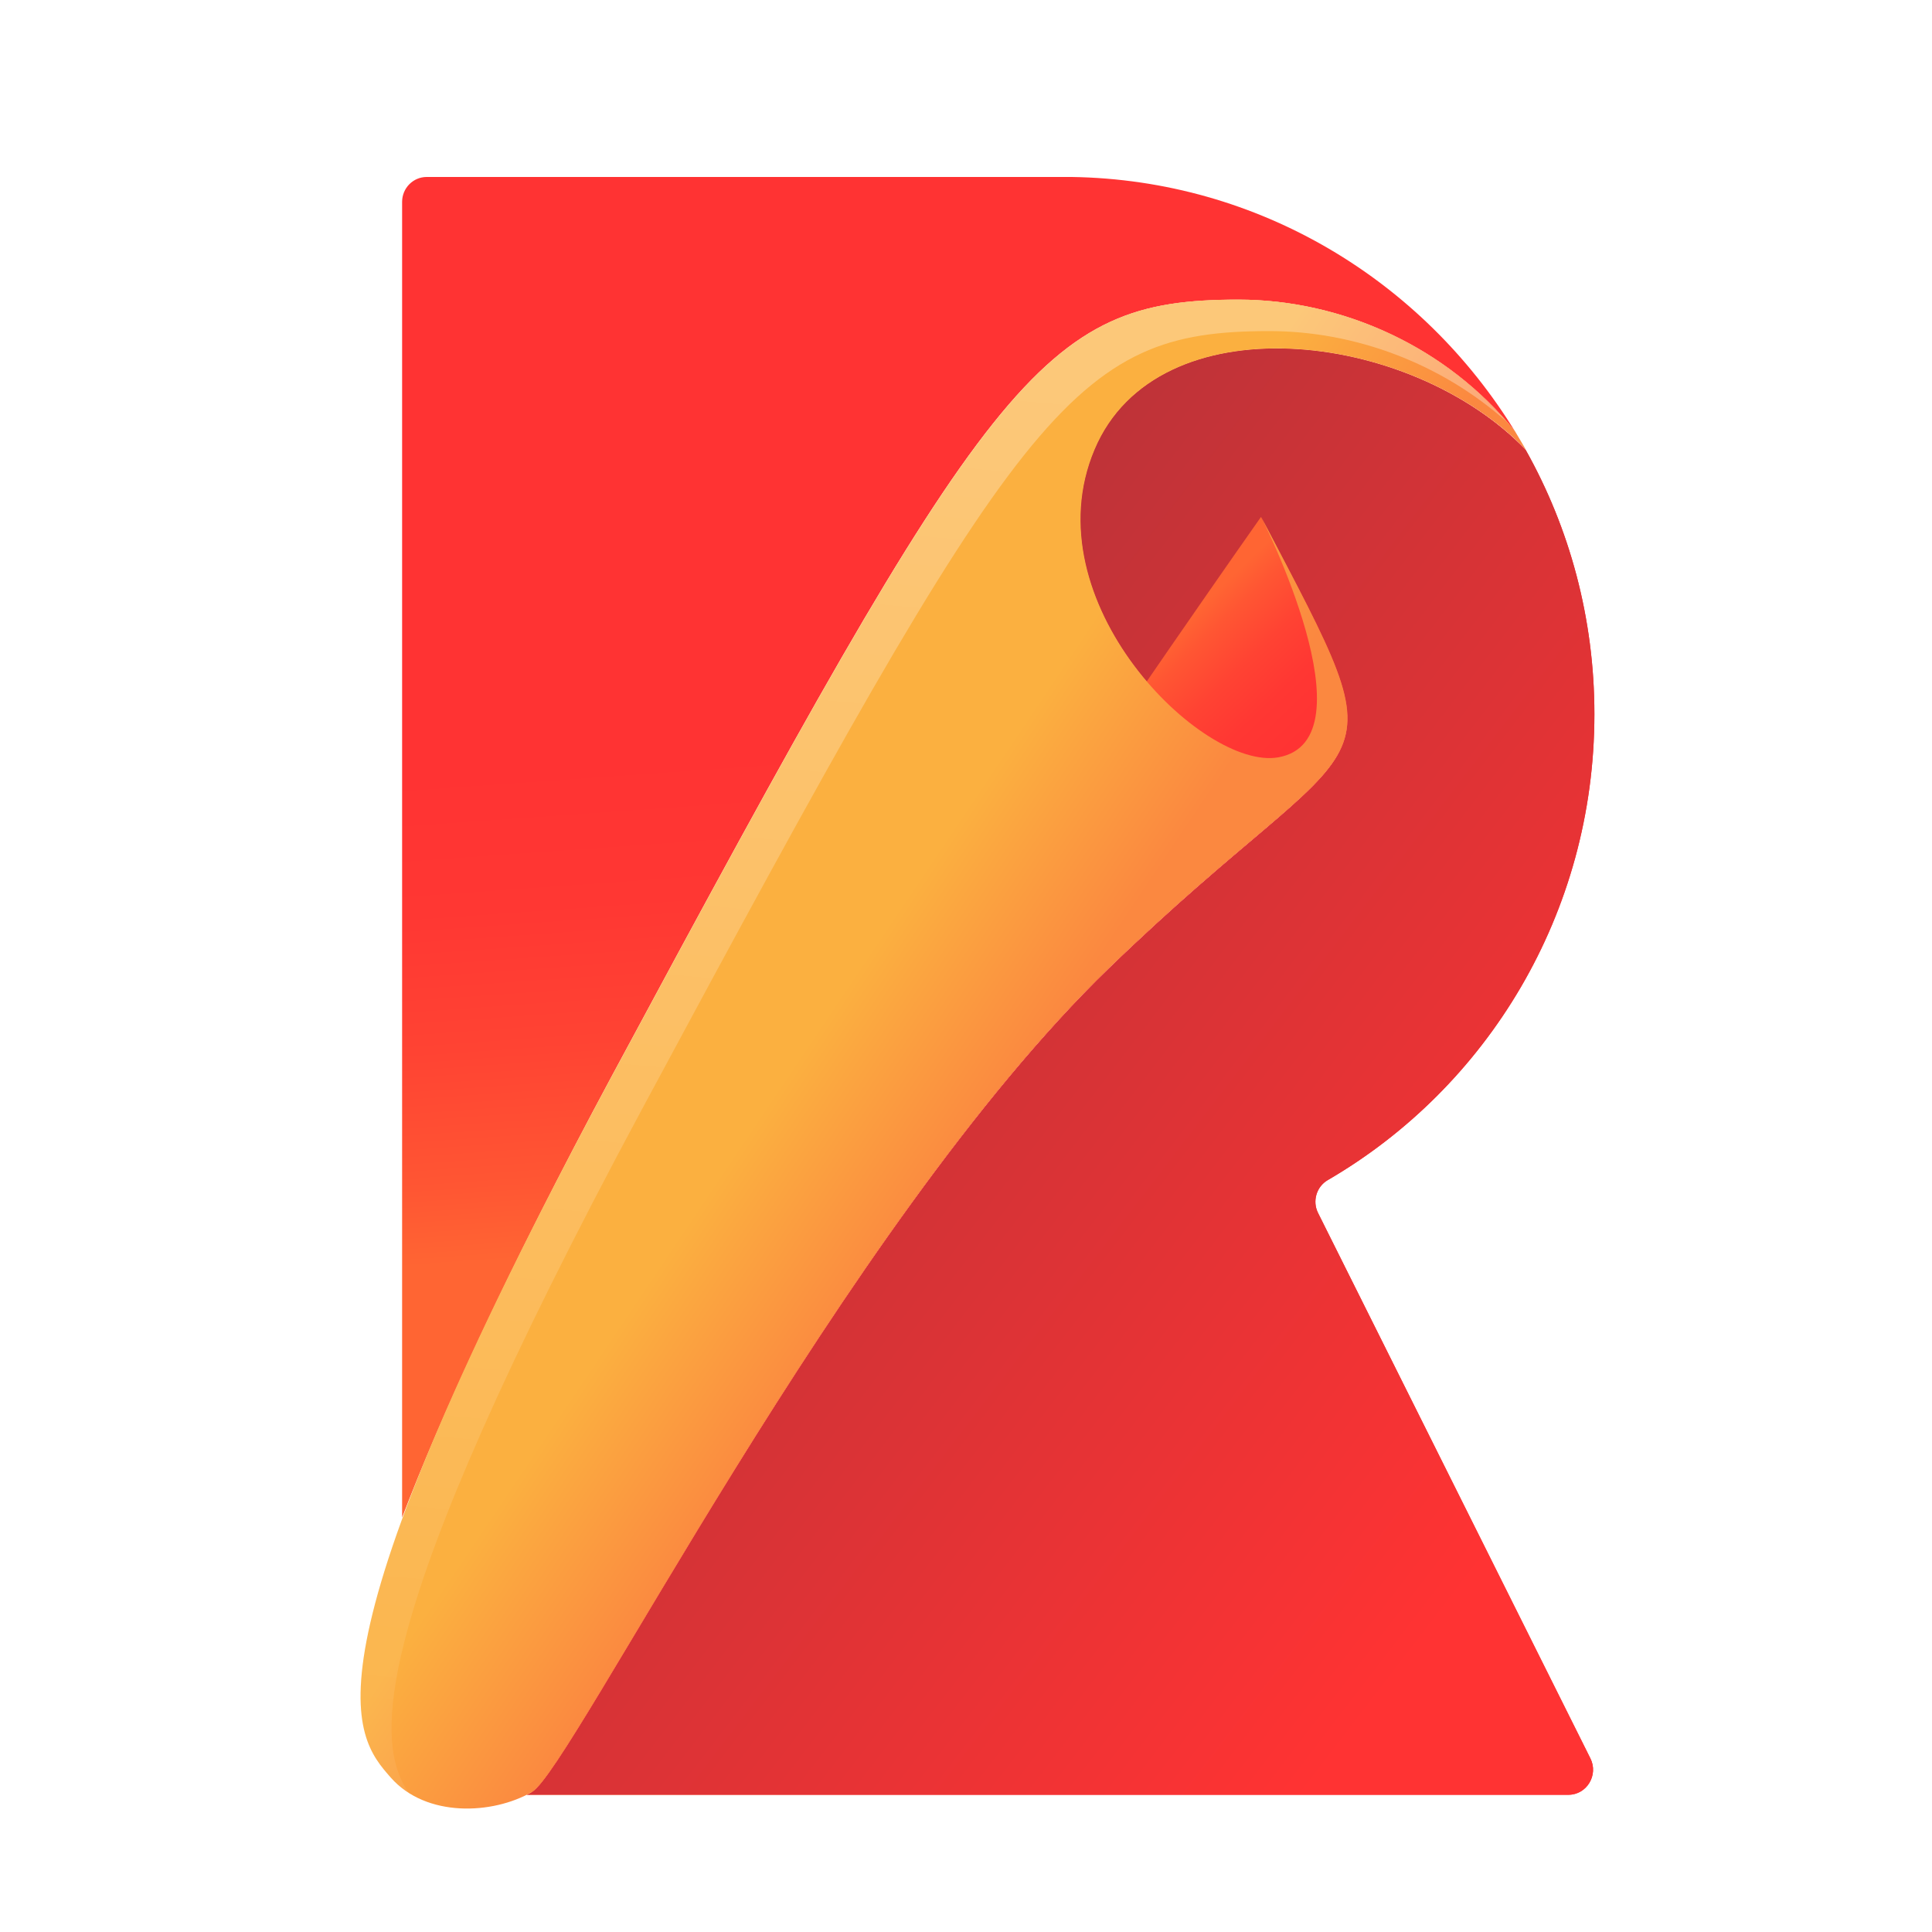
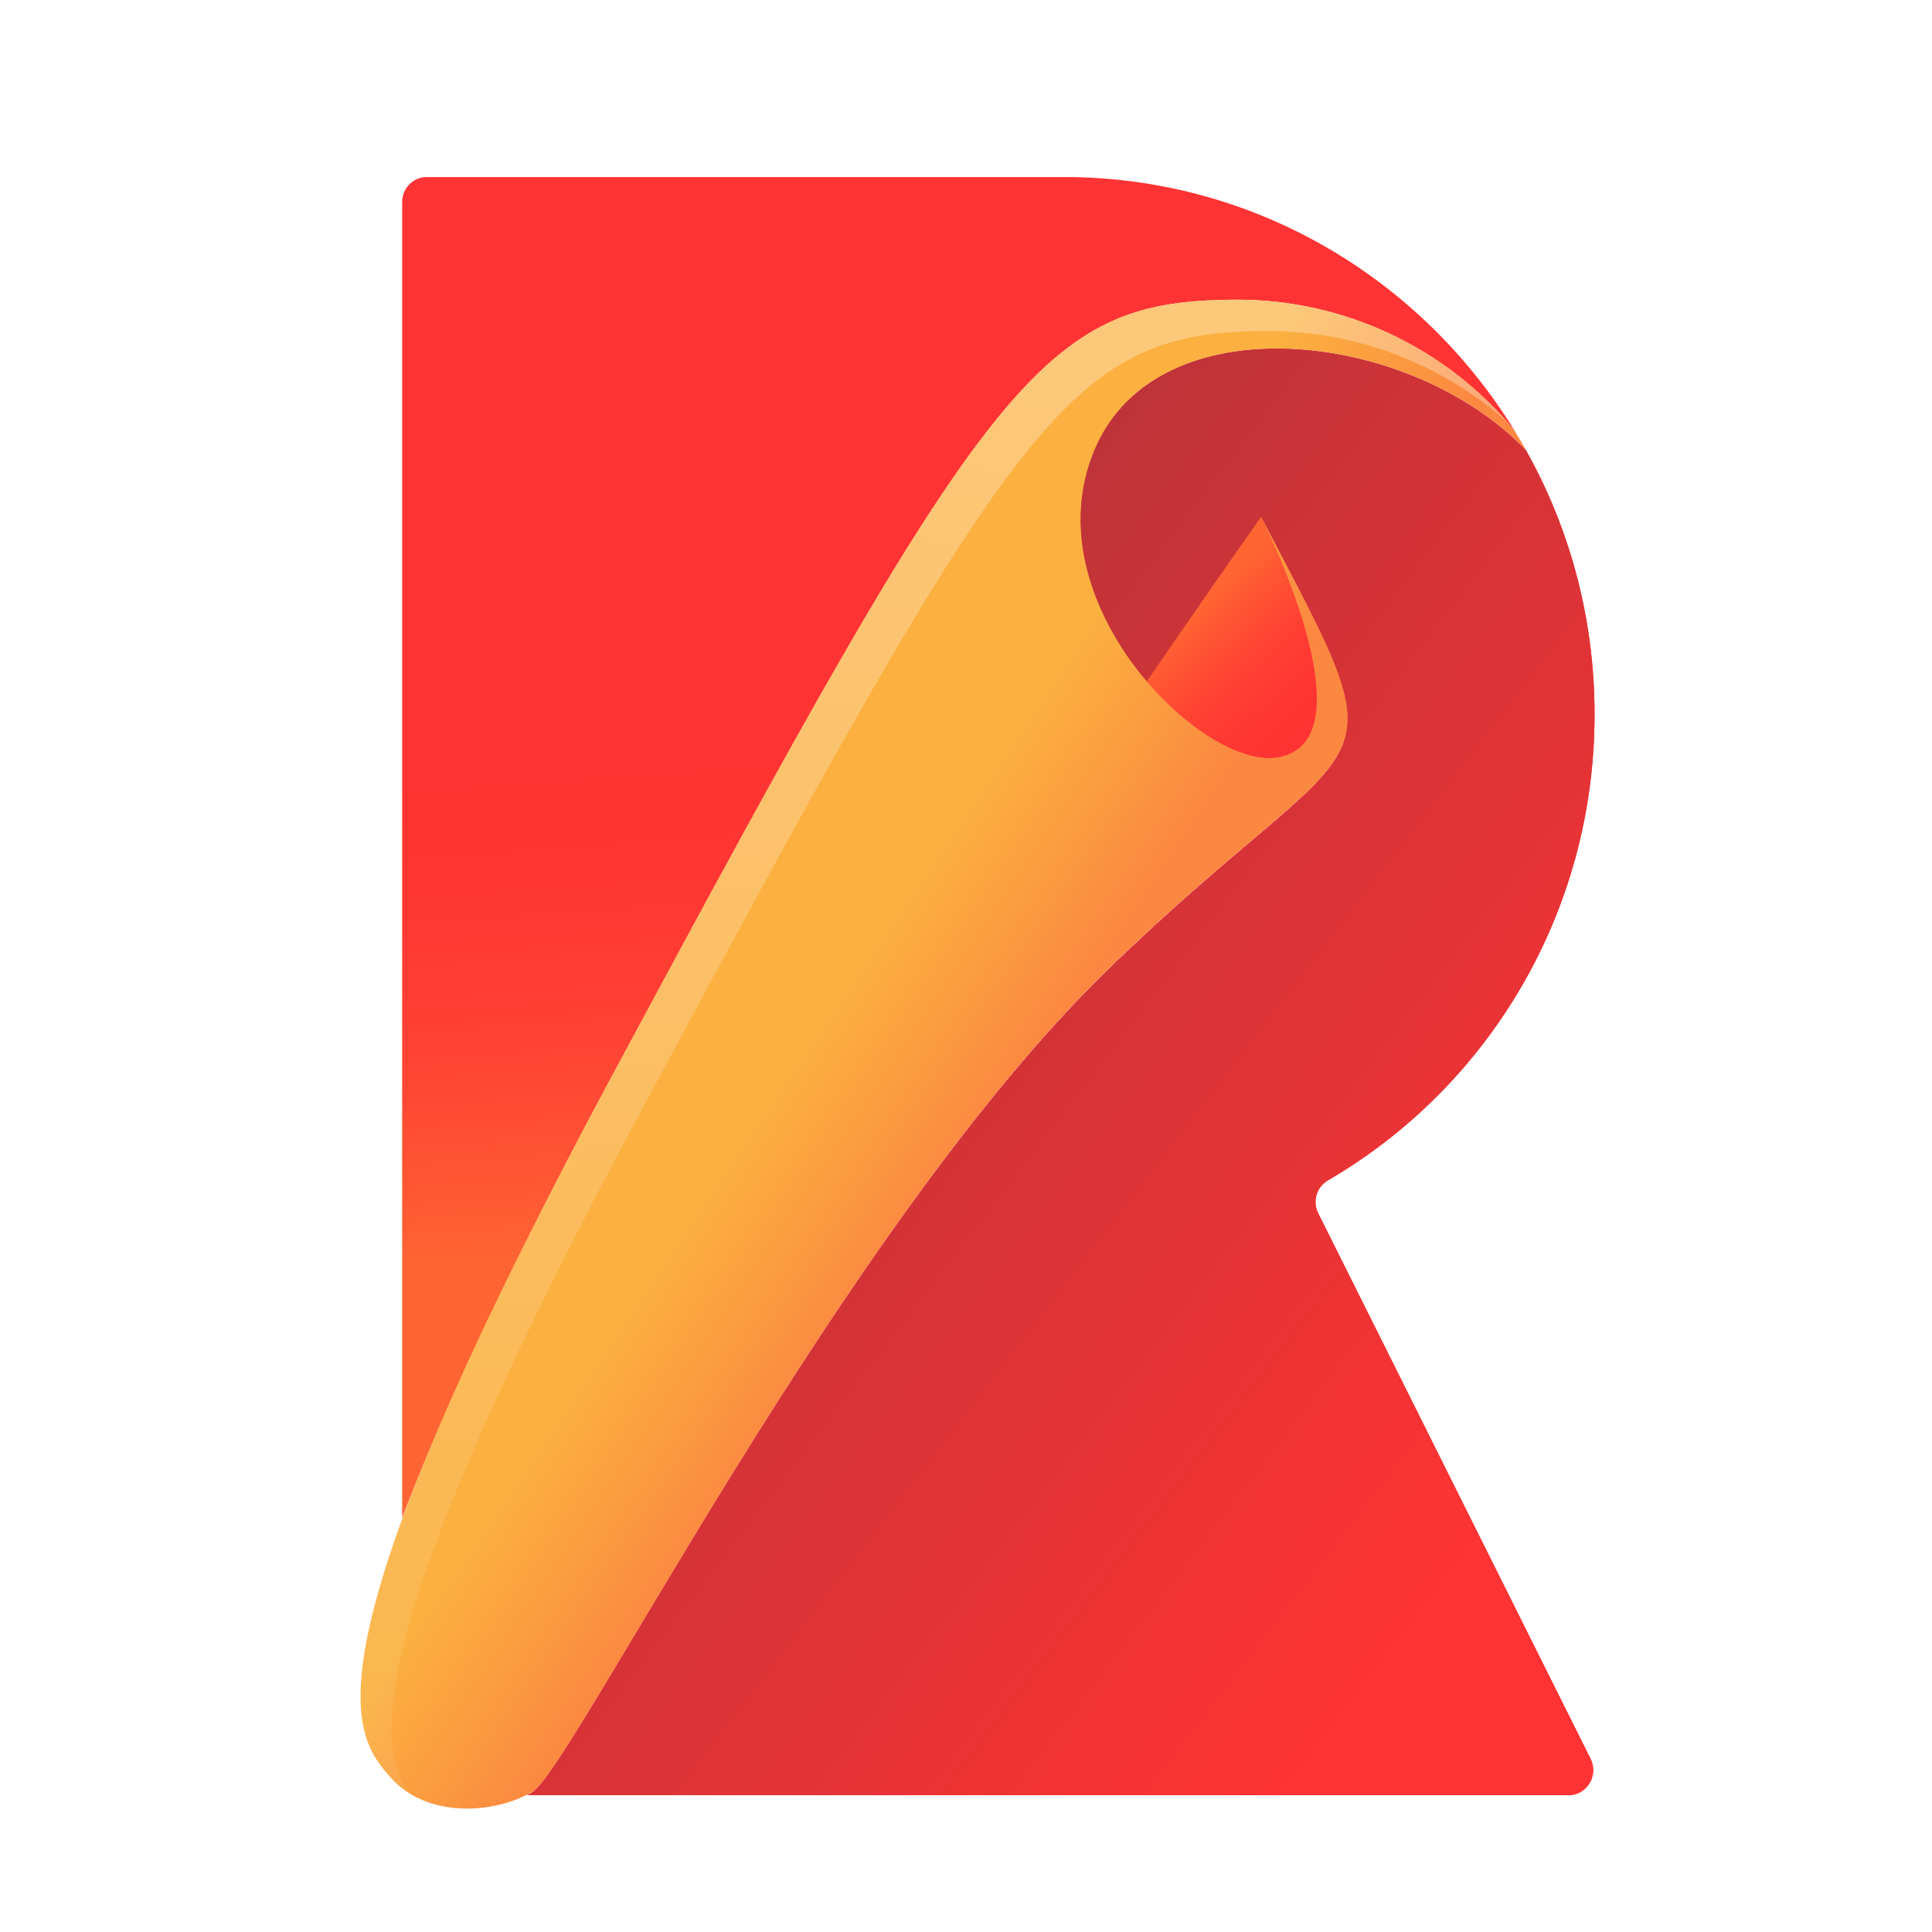
- <svg xmlns="http://www.w3.org/2000/svg" width="16" height="16" viewBox="0 0 16 16" version="1.1" id="svg61">
-   <defs id="defs65" />
-   <style id="style2">.st0{fill:url(#XMLID_4_);} .st1{fill:url(#XMLID_5_);} .st2{fill:url(#XMLID_8_);} .st3{fill:url(#XMLID_9_);} .st4{fill:url(#XMLID_11_);} .st5{opacity:0.3;fill:url(#XMLID_16_);}</style>
-   <g id="XMLID_14_" transform="matrix(0.02339821,0,0,0.02367576,-3.665946,-3.792786)">
-     <linearGradient id="XMLID_4_" gradientUnits="userSpaceOnUse" x1="444.469" y1="526.051" x2="598.469" y2="562.051">
-       <stop offset="0" stop-color="#FF6533" id="stop4" />
-       <stop offset=".157" stop-color="#FF5633" id="stop6" />
-       <stop offset=".434" stop-color="#FF4333" id="stop8" />
-       <stop offset=".714" stop-color="#FF3733" id="stop10" />
-       <stop offset="1" stop-color="#F33" id="stop12" />
+ <svg xmlns="http://www.w3.org/2000/svg" width="16" height="16" viewBox="0 0 16 16">
+   <g transform="matrix(.0234 0 0 .02368 -3.666 -3.793)">
+     <linearGradient id="a" gradientUnits="userSpaceOnUse" x1="444.469" y1="526.051" x2="598.469" y2="562.051">
+       <stop offset="0" stop-color="#FF6533" />
+       <stop offset=".157" stop-color="#FF5633" />
+       <stop offset=".434" stop-color="#FF4333" />
+       <stop offset=".714" stop-color="#FF3733" />
+       <stop offset="1" stop-color="#F33" />
    </linearGradient>
-     <path id="XMLID_15_" class="st0" d="m 721,410 c 0,-33.6 -8.8,-65.1 -24.3,-92.4 -41.1,-42.3 -130.5,-52.1 -152.7,-0.2 -22.8,53.2 38.3,112.4 65,107.7 34,-6 -6,-84 -6,-84 52,98 40,68 -54,158 -94,90 -190,279.9 -204,287.9 -0.6,0.4 -1.2,0.7 -1.9,1 h 368.7 c 6.5,0 10.7,-6.9 7.8,-12.7 L 623.2,584.5 c -2.1,-4.1 -0.6,-9.2 3.4,-11.5 C 683,540.6 721,479.8 721,410 Z" style="fill:url(#XMLID_4_)" />
+     <path d="M721 410c0-33.6-8.8-65.1-24.3-92.4-41.1-42.3-130.5-52.1-152.7-.2-22.8 53.2 38.3 112.4 65 107.7 34-6-6-84-6-84 52 98 40 68-54 158S359 779 345 787c-.6.4-1.2.7-1.9 1h368.7c6.5 0 10.7-6.9 7.8-12.7l-96.4-190.8c-2.1-4.1-.6-9.2 3.4-11.5C683 540.6 721 479.8 721 410z" fill="url(#a)" />
  </g>
-   <g id="XMLID_2_" transform="matrix(0.02339821,0,0,0.02367576,-3.665946,-3.792786)">
-     <linearGradient id="XMLID_5_" gradientUnits="userSpaceOnUse" x1="420.382" y1="475.002" x2="696.383" y2="689.002">
-       <stop offset="0" stop-color="#BF3338" id="stop17" />
-       <stop offset="1" stop-color="#F33" id="stop19" />
+   <g transform="matrix(.0234 0 0 .02368 -3.666 -3.793)">
+     <linearGradient id="b" gradientUnits="userSpaceOnUse" x1="420.382" y1="475.002" x2="696.383" y2="689.002">
+       <stop offset="0" stop-color="#BF3338" />
+       <stop offset="1" stop-color="#F33" />
    </linearGradient>
-     <path id="XMLID_10_" class="st1" d="m 721,410 c 0,-33.6 -8.8,-65.1 -24.3,-92.4 -41.1,-42.3 -130.5,-52.1 -152.7,-0.2 -22.8,53.2 38.3,112.4 65,107.7 34,-6 -6,-84 -6,-84 52,98 40,68 -54,158 -94,90 -190,279.9 -204,287.9 -0.6,0.4 -1.2,0.7 -1.9,1 h 368.7 c 6.5,0 10.7,-6.9 7.8,-12.7 L 623.2,584.5 c -2.1,-4.1 -0.6,-9.2 3.4,-11.5 C 683,540.6 721,479.8 721,410 Z" style="fill:url(#XMLID_5_)" />
+     <path d="M721 410c0-33.6-8.8-65.1-24.3-92.4-41.1-42.3-130.5-52.1-152.7-.2-22.8 53.2 38.3 112.4 65 107.7 34-6-6-84-6-84 52 98 40 68-54 158S359 779 345 787c-.6.4-1.2.7-1.9 1h368.7c6.5 0 10.7-6.9 7.8-12.7l-96.4-190.8c-2.1-4.1-.6-9.2 3.4-11.5C683 540.6 721 479.8 721 410z" fill="url(#b)" />
  </g>
-   <linearGradient id="XMLID_8_" gradientUnits="userSpaceOnUse" x1="429.386" y1="517.156" x2="469.386" y2="559.156" gradientTransform="matrix(0.02339821,0,0,0.02367576,-3.665946,-3.792786)">
-     <stop offset="0" stop-color="#FF6533" id="stop24" />
-     <stop offset=".157" stop-color="#FF5633" id="stop26" />
-     <stop offset=".434" stop-color="#FF4333" id="stop28" />
-     <stop offset=".714" stop-color="#FF3733" id="stop30" />
-     <stop offset="1" stop-color="#F33" id="stop32" />
+   <linearGradient id="c" gradientUnits="userSpaceOnUse" x1="429.386" y1="517.156" x2="469.386" y2="559.156" gradientTransform="matrix(.0234 0 0 .02368 -3.666 -3.793)">
+     <stop offset="0" stop-color="#FF6533" />
+     <stop offset=".157" stop-color="#FF5633" />
+     <stop offset=".434" stop-color="#FF4333" />
+     <stop offset=".714" stop-color="#FF3733" />
+     <stop offset="1" stop-color="#F33" />
  </linearGradient>
-   <path id="XMLID_3_" class="st2" d="M 4.406,14.84 C 4.734,14.651 6.98,10.152 9.18,8.021 11.379,5.891 11.66,6.601 10.443,4.281 c 0,0 -4.656,6.606 -6.341,9.873" style="fill:url(#XMLID_8_);stroke-width:0.024" />
-   <g id="XMLID_7_" transform="matrix(0.02339821,0,0,0.02367576,-3.665946,-3.792786)">
-     <linearGradient id="XMLID_9_" gradientUnits="userSpaceOnUse" x1="502.111" y1="589.457" x2="490.111" y2="417.457">
-       <stop offset="0" stop-color="#FF6533" id="stop36" />
-       <stop offset=".157" stop-color="#FF5633" id="stop38" />
-       <stop offset=".434" stop-color="#FF4333" id="stop40" />
-       <stop offset=".714" stop-color="#FF3733" id="stop42" />
-       <stop offset="1" stop-color="#F33" id="stop44" />
+   <path d="M4.406 14.84c.328-.19 2.574-4.688 4.774-6.819 2.2-2.13 2.48-1.42 1.263-3.74 0 0-4.656 6.605-6.34 9.872" fill="url(#c)" stroke-width=".024" />
+   <g transform="matrix(.0234 0 0 .02368 -3.666 -3.793)">
+     <linearGradient id="d" gradientUnits="userSpaceOnUse" x1="502.111" y1="589.457" x2="490.111" y2="417.457">
+       <stop offset="0" stop-color="#FF6533" />
+       <stop offset=".157" stop-color="#FF5633" />
+       <stop offset=".434" stop-color="#FF4333" />
+       <stop offset=".714" stop-color="#FF3733" />
+       <stop offset="1" stop-color="#F33" />
    </linearGradient>
-     <path id="XMLID_12_" class="st3" d="M 373,537 C 507.4,289.9 525,265 595,265 c 36.8,0 73.9,16.6 97.9,46.1 -32.7,-52.7 -90.6,-88 -156.9,-89 H 307.7 c -4.8,0 -8.7,3.9 -8.7,8.7 V 691 c 13.6,-35.1 36.7,-85.3 74,-154 z" style="fill:url(#XMLID_9_)" />
+     <path d="M373 537c134.4-247.1 152-272 222-272 36.8 0 73.9 16.6 97.9 46.1-32.7-52.7-90.6-88-156.9-89H307.7c-4.8 0-8.7 3.9-8.7 8.7V691c13.6-35.1 36.7-85.3 74-154z" fill="url(#d)" />
  </g>
-   <linearGradient id="XMLID_11_" gradientUnits="userSpaceOnUse" x1="450.125" y1="514.209" x2="506.943" y2="552.846" gradientTransform="matrix(0.02339821,0,0,0.02367576,-3.665946,-3.792786)">
-     <stop offset="0" stop-color="#FBB040" id="stop49" />
-     <stop offset="1" stop-color="#FB8840" id="stop51" />
+   <linearGradient id="e" gradientUnits="userSpaceOnUse" x1="450.125" y1="514.209" x2="506.943" y2="552.846" gradientTransform="matrix(.0234 0 0 .02368 -3.666 -3.793)">
+     <stop offset="0" stop-color="#FBB040" />
+     <stop offset="1" stop-color="#FB8840" />
  </linearGradient>
-   <path id="XMLID_6_" class="st4" d="M 9.18,8.021 C 6.98,10.152 4.734,14.651 4.406,14.84 4.079,15.029 3.529,15.053 3.237,14.722 2.925,14.369 2.441,13.798 5.062,8.921 c 3.145,-5.85 3.557,-6.44 5.194,-6.44 0.861,0 1.729,0.393 2.291,1.091 0.03,0.05 0.061,0.102 0.091,0.154 C 11.676,2.725 9.584,2.493 9.065,3.722 8.532,4.981 9.961,6.383 10.586,6.272 11.381,6.13 10.446,4.283 10.446,4.283 c 1.214,2.318 0.934,1.608 -1.266,3.738 z" style="fill:url(#XMLID_11_);stroke-width:0.024" />
-   <linearGradient id="XMLID_16_" gradientUnits="userSpaceOnUse" x1="508.333" y1="295.758" x2="450.333" y2="933.758" gradientTransform="matrix(0.02339821,0,0,0.02367576,-3.665946,-3.792786)">
-     <stop offset="0" stop-color="#FFF" id="stop55" />
-     <stop offset="1" stop-color="#FFF" stop-opacity="0" id="stop57" />
+   <path d="M9.18 8.021c-2.2 2.131-4.446 6.63-4.774 6.819-.327.19-.877.213-1.17-.118-.31-.353-.795-.924 1.826-5.8 3.144-5.851 3.556-6.44 5.194-6.44.861 0 1.73.392 2.29 1.09.031.05.062.103.092.155-.962-1.002-3.054-1.234-3.573-.005-.533 1.26.896 2.661 1.52 2.55.796-.142-.14-1.989-.14-1.989 1.215 2.318.934 1.608-1.265 3.738z" fill="url(#e)" stroke-width=".024" />
+   <linearGradient id="f" gradientUnits="userSpaceOnUse" x1="508.333" y1="295.758" x2="450.333" y2="933.758" gradientTransform="matrix(.0234 0 0 .02368 -3.666 -3.793)">
+     <stop offset="0" stop-color="#FFF" />
+     <stop offset="1" stop-color="#FFF" stop-opacity="0" />
  </linearGradient>
-   <path id="XMLID_13_" class="st5" d="m 5.319,9.182 c 3.145,-5.85 3.557,-6.44 5.194,-6.44 0.709,0 1.423,0.268 1.965,0.751 -0.562,-0.649 -1.395,-1.011 -2.223,-1.011 -1.638,0 -2.05,0.59 -5.194,6.44 -2.621,4.877 -2.136,5.448 -1.825,5.801 0.044,0.05 0.096,0.092 0.15,0.128 C 3.113,14.447 2.991,13.512 5.319,9.182 Z" style="opacity:0.3;fill:url(#XMLID_16_);stroke-width:0.024" />
+   <path d="M5.319 9.182c3.145-5.85 3.556-6.44 5.194-6.44.71 0 1.423.267 1.966.75a2.967 2.967 0 00-2.223-1.01c-1.638 0-2.05.589-5.194 6.44-2.621 4.876-2.137 5.447-1.825 5.8.044.05.095.092.15.128-.274-.403-.396-1.338 1.932-5.668z" opacity=".3" fill="url(#f)" stroke-width=".024" />
</svg>
